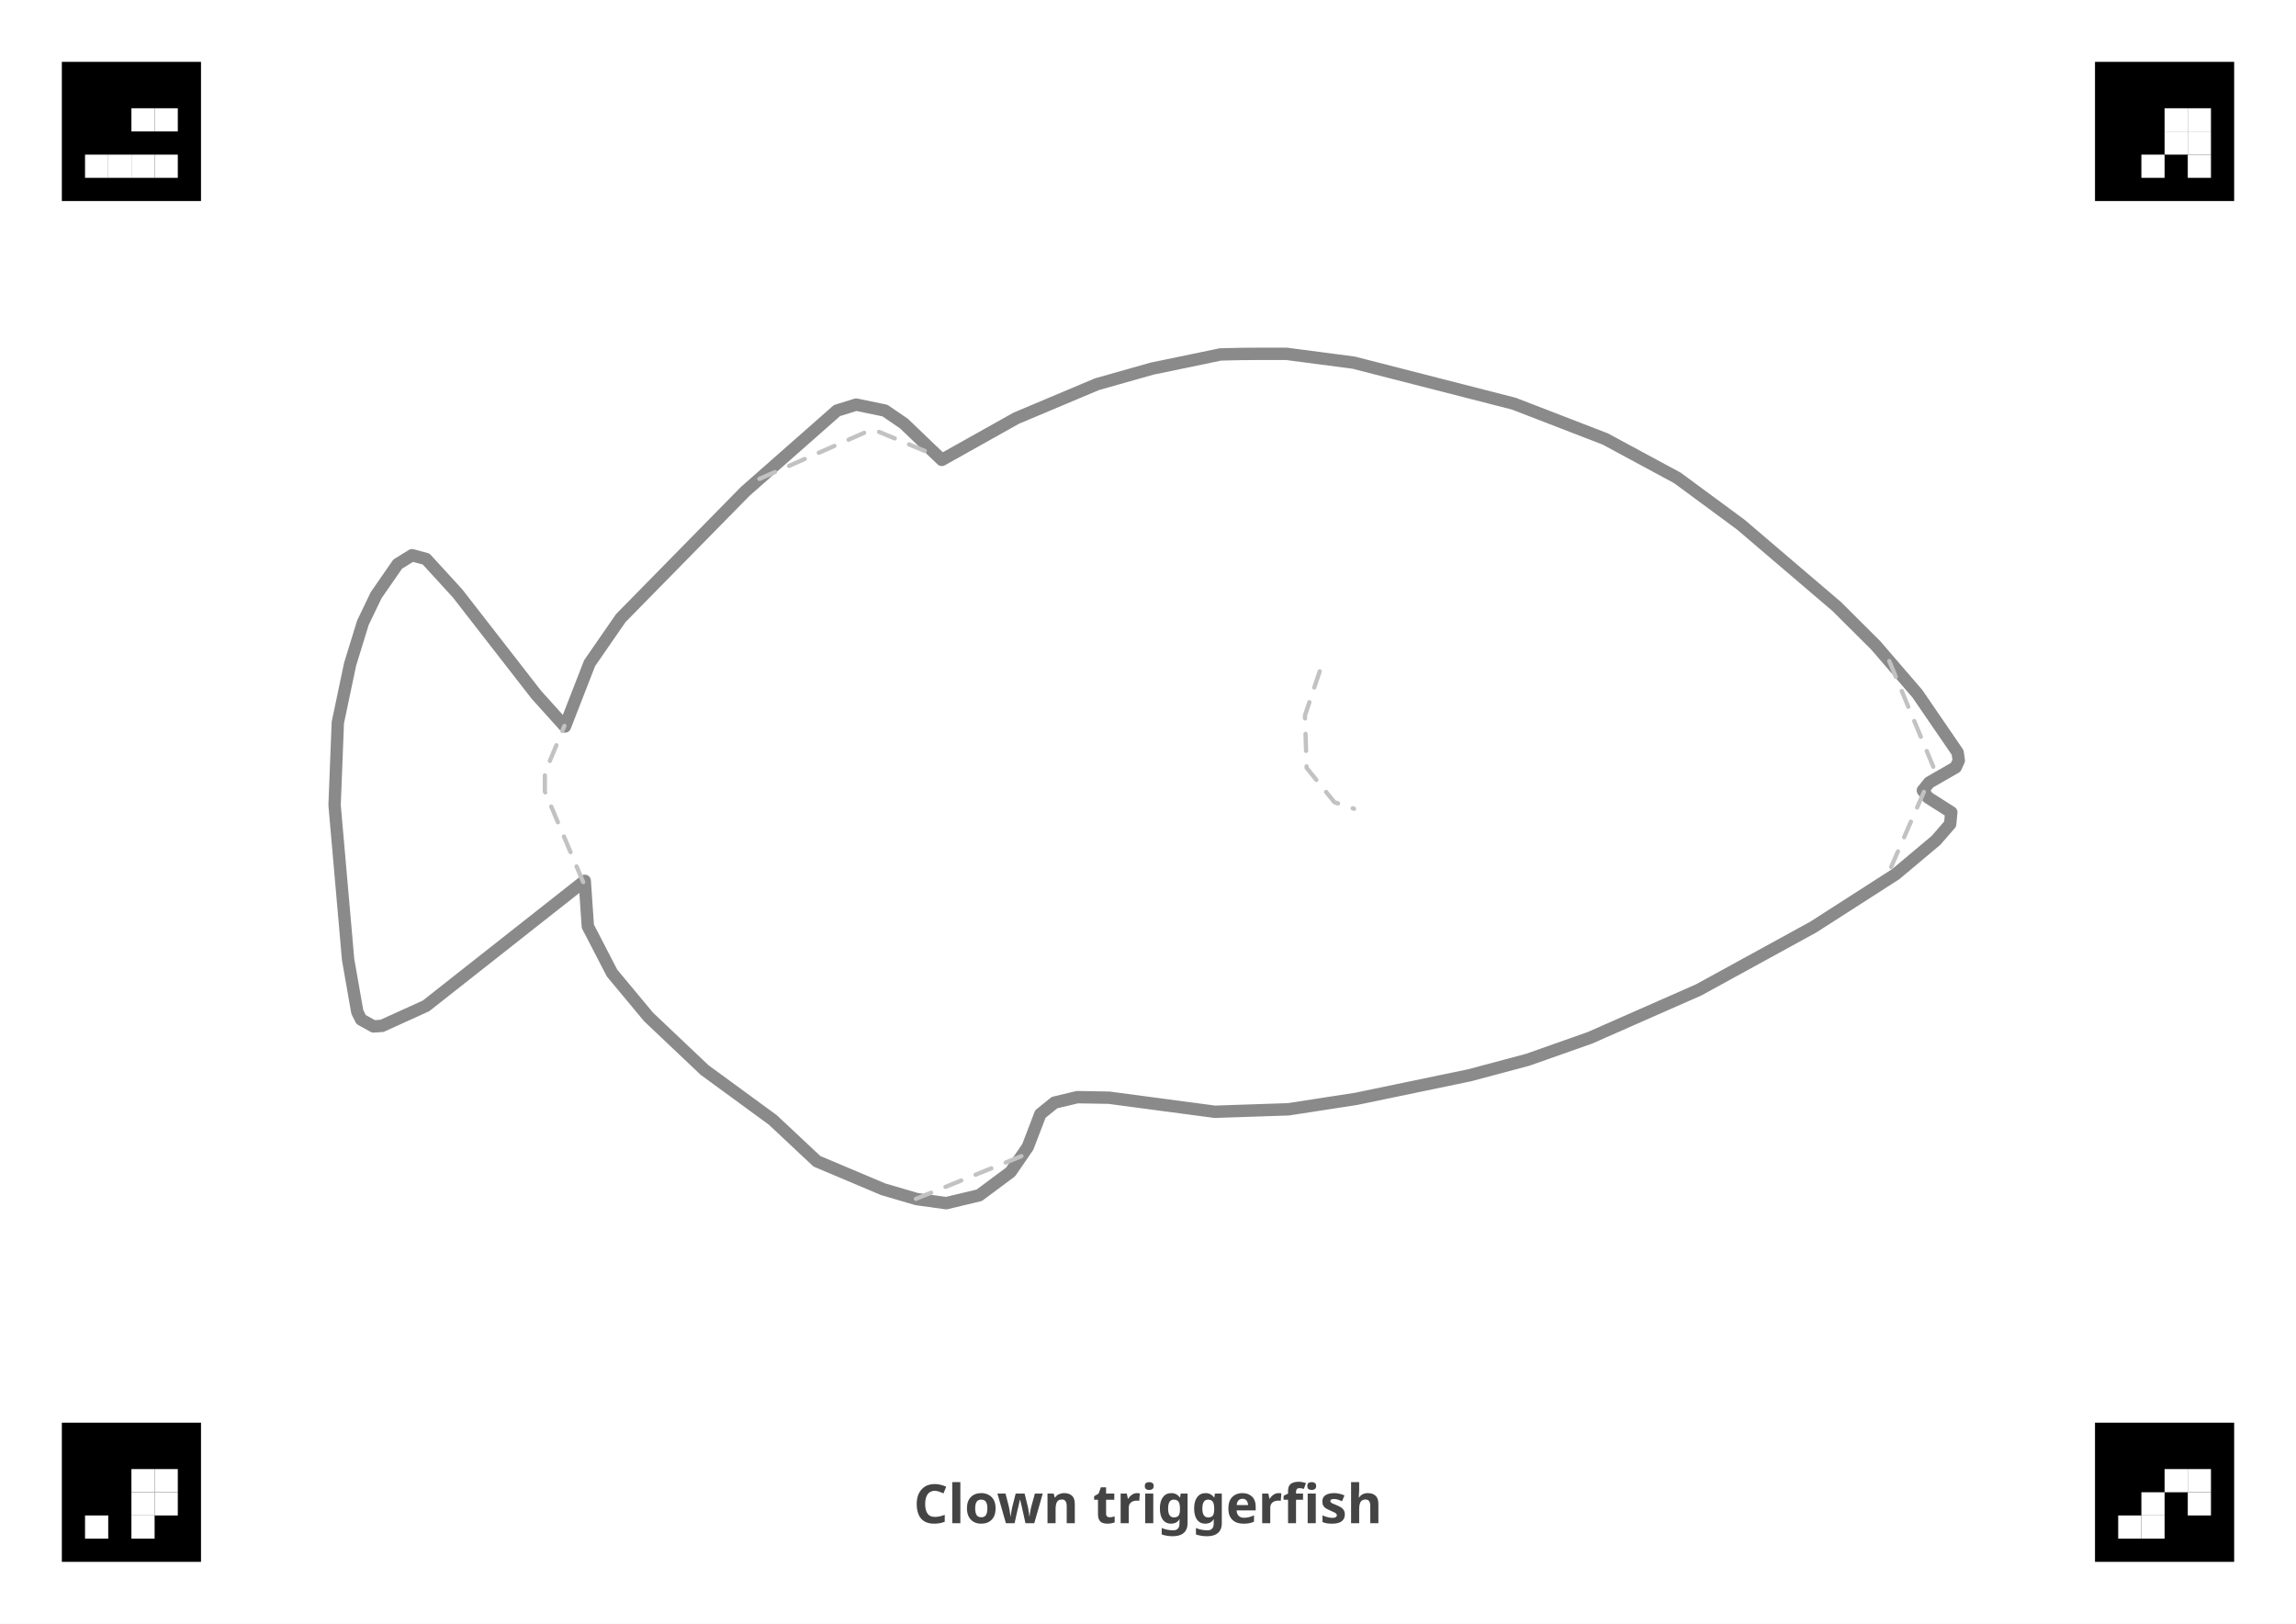
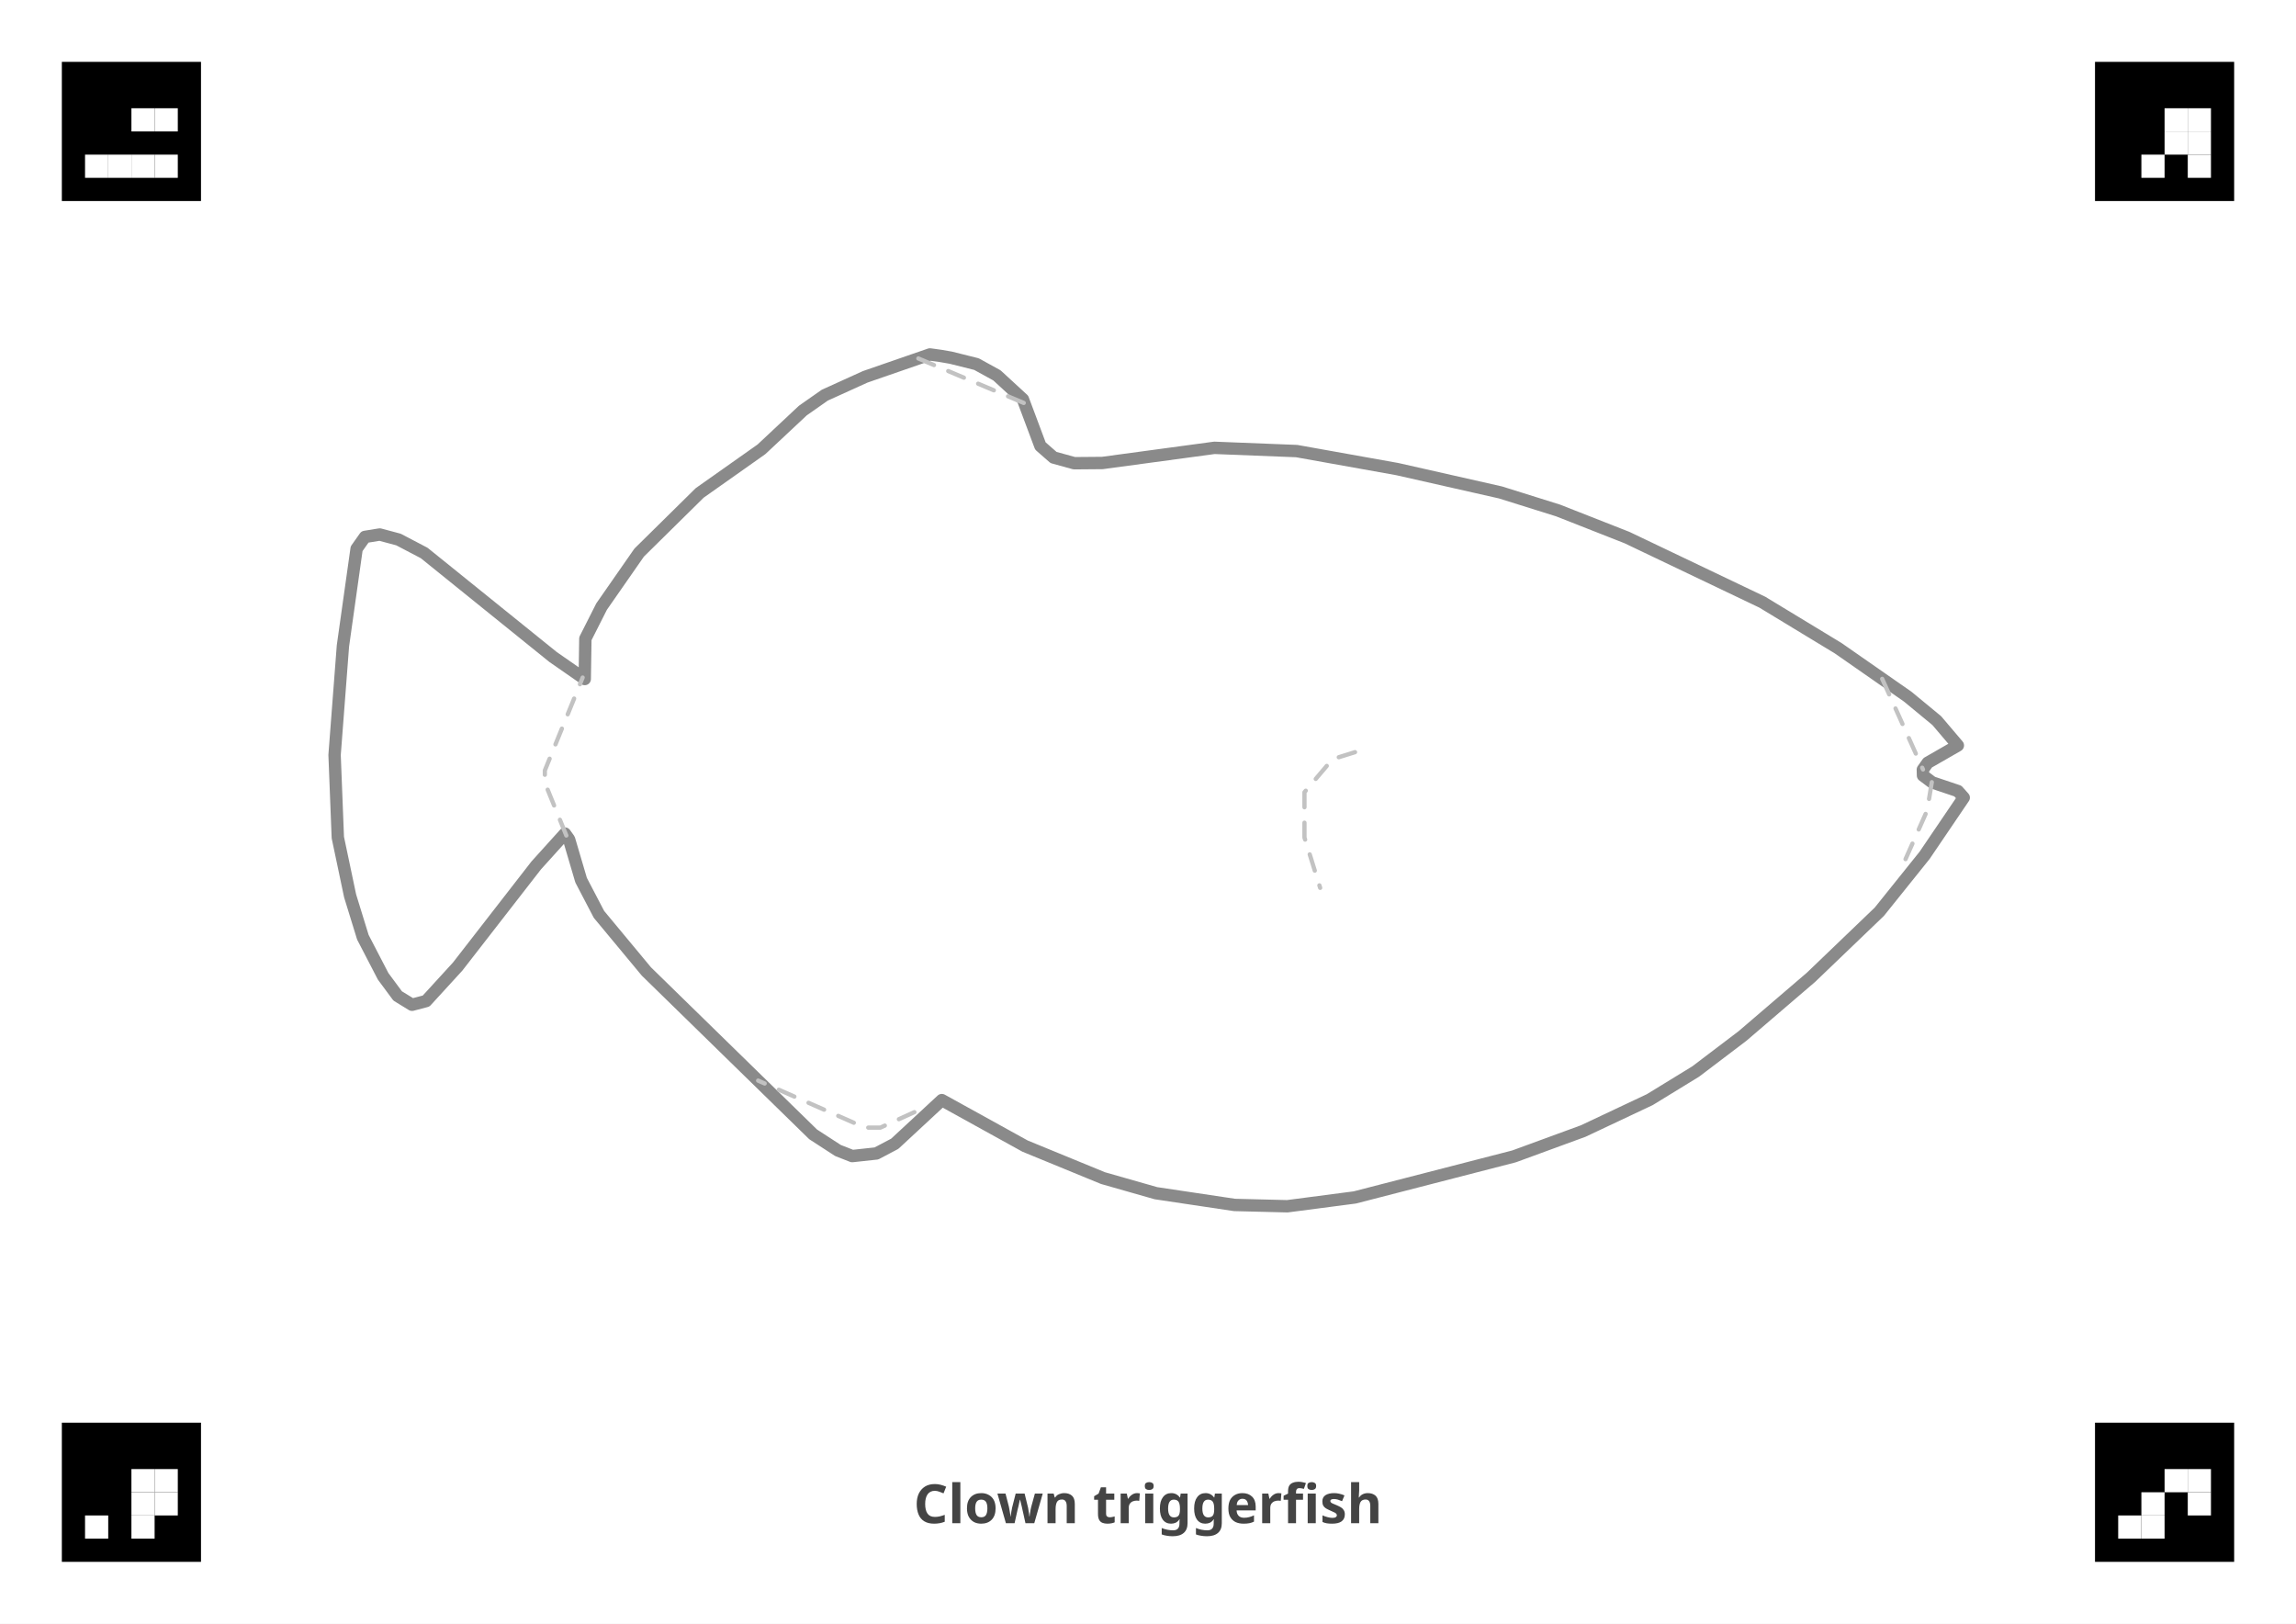
<svg xmlns="http://www.w3.org/2000/svg" width="297mm" height="210mm" viewBox="0 0 297 210">
  <rect width="297" height="210" fill="#fff" />
  <rect x="8" y="8" width="18" height="18" fill="#000" />
  <rect x="17.00" y="14.00" width="3" height="3" fill="#fff" />
  <rect x="20.00" y="14.00" width="3" height="3" fill="#fff" />
  <rect x="11.00" y="20.00" width="3" height="3" fill="#fff" />
  <rect x="14.00" y="20.00" width="3" height="3" fill="#fff" />
  <rect x="17.00" y="20.00" width="3" height="3" fill="#fff" />
  <rect x="20.00" y="20.00" width="3" height="3" fill="#fff" />
  <rect x="271" y="8" width="18" height="18" fill="#000" />
  <rect x="280.00" y="14.00" width="3" height="3" fill="#fff" />
  <rect x="283.00" y="14.00" width="3" height="3" fill="#fff" />
  <rect x="280.00" y="17.00" width="3" height="3" fill="#fff" />
  <rect x="283.00" y="17.00" width="3" height="3" fill="#fff" />
  <rect x="277.00" y="20.00" width="3" height="3" fill="#fff" />
  <rect x="283.00" y="20.00" width="3" height="3" fill="#fff" />
  <rect x="8" y="184" width="18" height="18" fill="#000" />
  <rect x="17.00" y="190.00" width="3" height="3" fill="#fff" />
  <rect x="20.00" y="190.00" width="3" height="3" fill="#fff" />
  <rect x="17.00" y="193.00" width="3" height="3" fill="#fff" />
  <rect x="20.00" y="193.00" width="3" height="3" fill="#fff" />
  <rect x="11.00" y="196.00" width="3" height="3" fill="#fff" />
  <rect x="17.00" y="196.00" width="3" height="3" fill="#fff" />
  <rect x="271" y="184" width="18" height="18" fill="#000" />
  <rect x="280.00" y="190.00" width="3" height="3" fill="#fff" />
  <rect x="283.00" y="190.00" width="3" height="3" fill="#fff" />
  <rect x="277.00" y="193.00" width="3" height="3" fill="#fff" />
  <rect x="283.00" y="193.00" width="3" height="3" fill="#fff" />
  <rect x="274.00" y="196.00" width="3" height="3" fill="#fff" />
  <rect x="277.00" y="196.00" width="3" height="3" fill="#fff" />
-   <path d="M163.01 45.76 L166.39 45.76 L175.09 46.90 L195.83 52.21 L207.66 56.78 L216.98 61.81 L225.19 67.86 L237.60 78.45 L242.64 83.47 L248.03 89.73 L253.23 97.32 L253.38 98.36 L252.98 99.24 L249.55 101.21 L248.73 102.23 L249.39 103.14 L252.41 105.06 L252.26 106.58 L250.44 108.68 L245.22 113.06 L234.58 119.89 L219.73 128.03 L205.65 134.23 L197.63 137.06 L190.10 139.07 L175.42 142.12 L166.67 143.47 L157.15 143.79 L143.45 141.97 L139.36 141.90 L136.42 142.60 L134.58 144.08 L132.95 148.33 L130.73 151.57 L126.67 154.59 L122.40 155.61 L118.57 155.08 L114.24 153.81 L105.67 150.19 L99.96 144.84 L91.14 138.39 L83.89 131.52 L79.17 125.85 L76.04 119.80 L75.64 113.92 L55.10 130.10 L49.41 132.68 L48.31 132.75 L46.71 131.86 L46.22 130.88 L45.03 124.10 L43.28 104.13 L43.70 93.45 L45.29 85.90 L46.94 80.55 L48.65 76.99 L51.44 72.96 L53.30 71.81 L55.12 72.30 L59.20 76.76 L69.36 89.83 L73.08 93.96 L76.27 85.77 L80.31 79.93 L96.39 63.56 L108.27 53.10 L110.75 52.33 L114.47 53.10 L116.94 54.79 L121.83 59.48 L131.45 54.09 L141.90 49.69 L149.01 47.68 L157.87 45.84 L160.47 45.78 Z" fill="#fff" stroke="#8a8a8a" stroke-width="1.6" stroke-linejoin="round" />
-   <path d="M244.39 85.50 L246.08 89.56 L250.08 99.16 L250.67 100.57" fill="none" stroke="#c2c2c2" stroke-width="0.55" stroke-dasharray="2.2 2" stroke-linecap="round" stroke-linejoin="round" />
-   <path d="M248.87 102.42 L248.28 103.76 L244.88 111.56 L243.84 113.95" fill="none" stroke="#c2c2c2" stroke-width="0.55" stroke-dasharray="2.2 2" stroke-linecap="round" stroke-linejoin="round" />
-   <path d="M132.13 149.53 L130.08 150.36 L120.68 154.16 L118.47 155.05" fill="none" stroke="#c2c2c2" stroke-width="0.55" stroke-dasharray="2.2 2" stroke-linecap="round" stroke-linejoin="round" />
-   <path d="M75.44 114.08 L74.88 112.76 L70.48 102.36 L70.48 99.96 L72.48 95.16 L73.01 93.88" fill="none" stroke="#c2c2c2" stroke-width="0.55" stroke-dasharray="2.2 2" stroke-linecap="round" stroke-linejoin="round" />
-   <path d="M98.23 61.94 L102.28 60.16 L112.28 55.76 L113.48 55.76 L118.28 57.76 L121.39 59.05" fill="none" stroke="#c2c2c2" stroke-width="0.55" stroke-dasharray="2.2 2" stroke-linecap="round" stroke-linejoin="round" />
-   <path d="M170.71 86.83 L168.80 92.54 L169.02 99.31 L172.61 103.75 L175.15 104.60" fill="none" stroke="#c2c2c2" stroke-width="0.55" stroke-dasharray="2.2 2" stroke-linecap="round" stroke-linejoin="round" />
+   <path d="M122.99 46.26 L126.31 47.09 L128.96 48.55 L132.32 51.64 L134.58 57.68 L136.28 59.17 L138.96 59.91 L142.60 59.88 L157.09 57.92 L167.73 58.34 L180.75 60.67 L194.10 63.69 L201.54 66.02 L210.47 69.53 L227.96 77.88 L237.77 83.83 L246.76 90.09 L250.53 93.20 L253.26 96.41 L249.36 98.65 L248.73 99.54 L248.75 100.30 L249.94 101.19 L253.26 102.31 L254.02 103.16 L248.96 110.62 L243.10 117.92 L234.26 126.40 L225.40 133.99 L219.35 138.58 L213.41 142.22 L204.80 146.28 L195.85 149.56 L175.25 154.87 L166.52 156.01 L159.69 155.84 L149.52 154.32 L142.68 152.37 L132.60 148.23 L121.83 142.28 L115.74 147.93 L113.37 149.18 L110.24 149.52 L108.40 148.80 L105.18 146.71 L83.61 125.64 L77.48 118.26 L75.17 113.84 L73.61 108.55 L73.08 107.81 L69.36 111.93 L59.20 125.01 L55.12 129.47 L53.30 129.95 L51.44 128.81 L49.56 126.27 L46.94 121.22 L45.29 115.87 L43.70 108.32 L43.28 97.64 L44.36 83.53 L46.13 70.97 L47.21 69.44 L49.12 69.13 L51.55 69.78 L54.87 71.52 L71.54 84.97 L75.64 87.82 L75.72 82.60 L77.82 78.45 L82.68 71.47 L90.51 63.75 L98.50 58.11 L103.85 53.10 L106.69 51.11 L111.91 48.74 L120.29 45.84 L121.66 46.03 Z" fill="#fff" stroke="#8a8a8a" stroke-width="1.6" stroke-linejoin="round" />
+   <path d="M118.79 46.36 L120.88 47.24 L129.88 51.04 L132.51 52.15" fill="none" stroke="#c2c2c2" stroke-width="0.55" stroke-dasharray="2.2 2" stroke-linecap="round" stroke-linejoin="round" />
+   <path d="M243.47 87.80 L244.48 90.04 L248.08 98.04 L248.75 99.52" fill="none" stroke="#c2c2c2" stroke-width="0.55" stroke-dasharray="2.2 2" stroke-linecap="round" stroke-linejoin="round" />
+   <path d="M249.89 101.16 L249.68 102.44 L249.28 104.84 L246.08 112.04" fill="none" stroke="#c2c2c2" stroke-width="0.55" stroke-dasharray="2.2 2" stroke-linecap="round" stroke-linejoin="round" />
+   <path d="M118.28 143.84 L113.88 145.84 L111.88 145.84 L101.88 141.44 L98.07 139.76" fill="none" stroke="#c2c2c2" stroke-width="0.55" stroke-dasharray="2.2 2" stroke-linecap="round" stroke-linejoin="round" />
+   <path d="M73.26 108.06 L72.68 106.64 L70.48 101.24 L70.48 99.64 L74.88 88.84 L75.37 87.63" fill="none" stroke="#c2c2c2" stroke-width="0.55" stroke-dasharray="2.2 2" stroke-linecap="round" stroke-linejoin="round" />
+   <path d="M175.28 97.28 L172.36 98.19 L168.74 102.46 L168.74 108.32 L170.77 114.83" fill="none" stroke="#c2c2c2" stroke-width="0.55" stroke-dasharray="2.2 2" stroke-linecap="round" stroke-linejoin="round" />
  <text x="148.5" y="197" text-anchor="middle" font-family="Segoe UI, sans-serif" font-size="7" font-weight="600" fill="#444">Clown triggerfish</text>
</svg>
